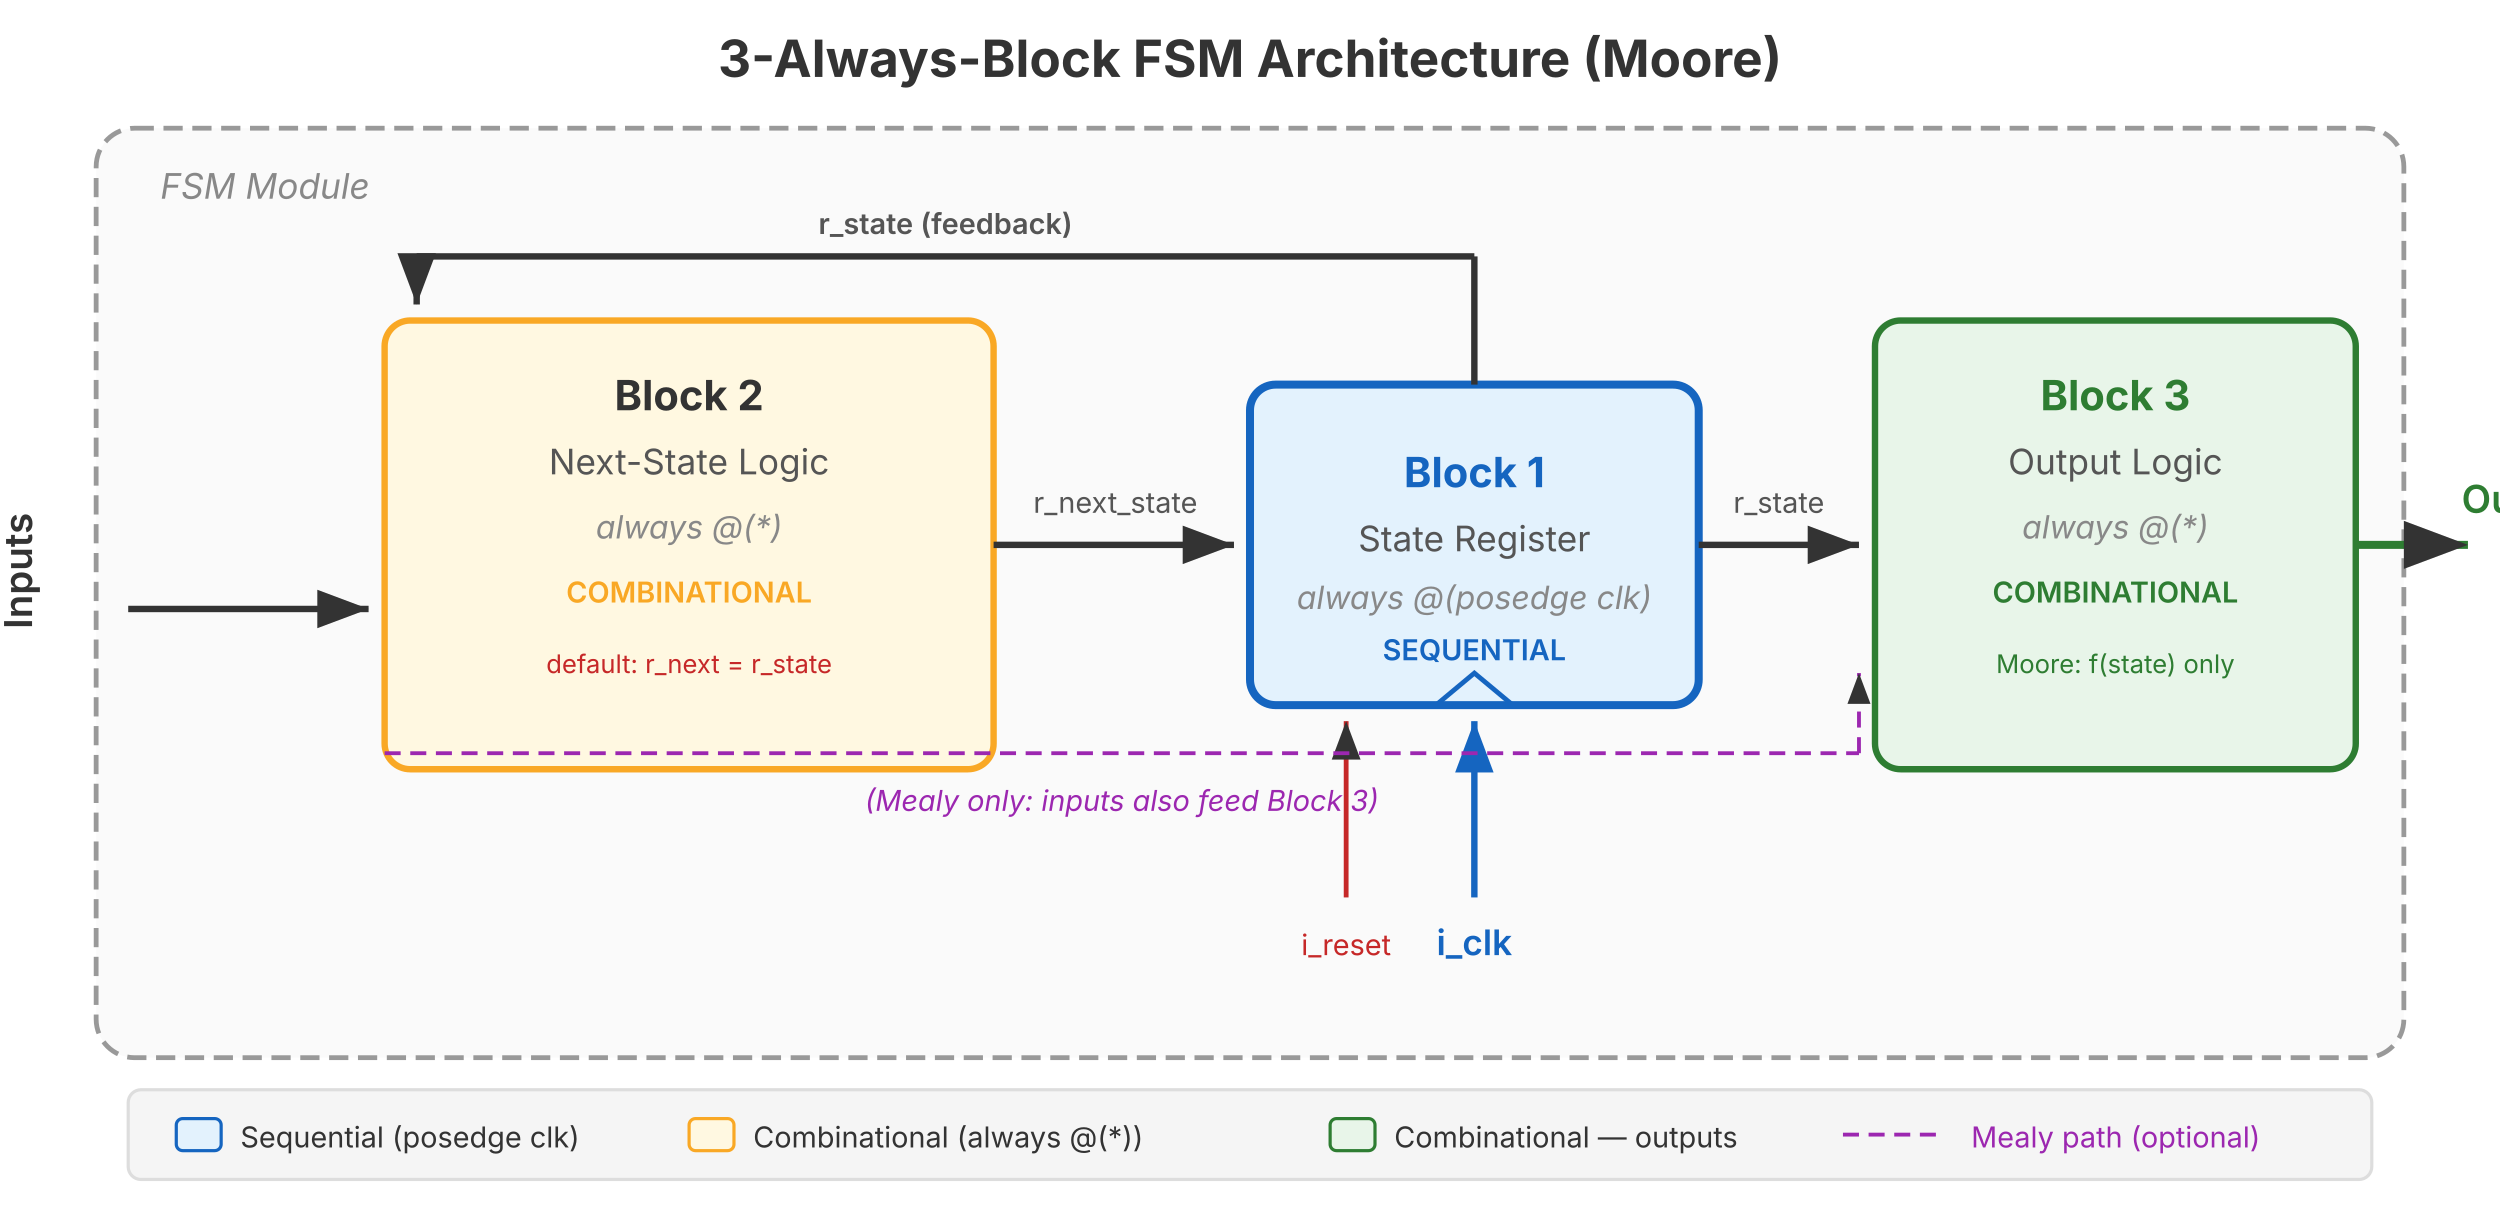
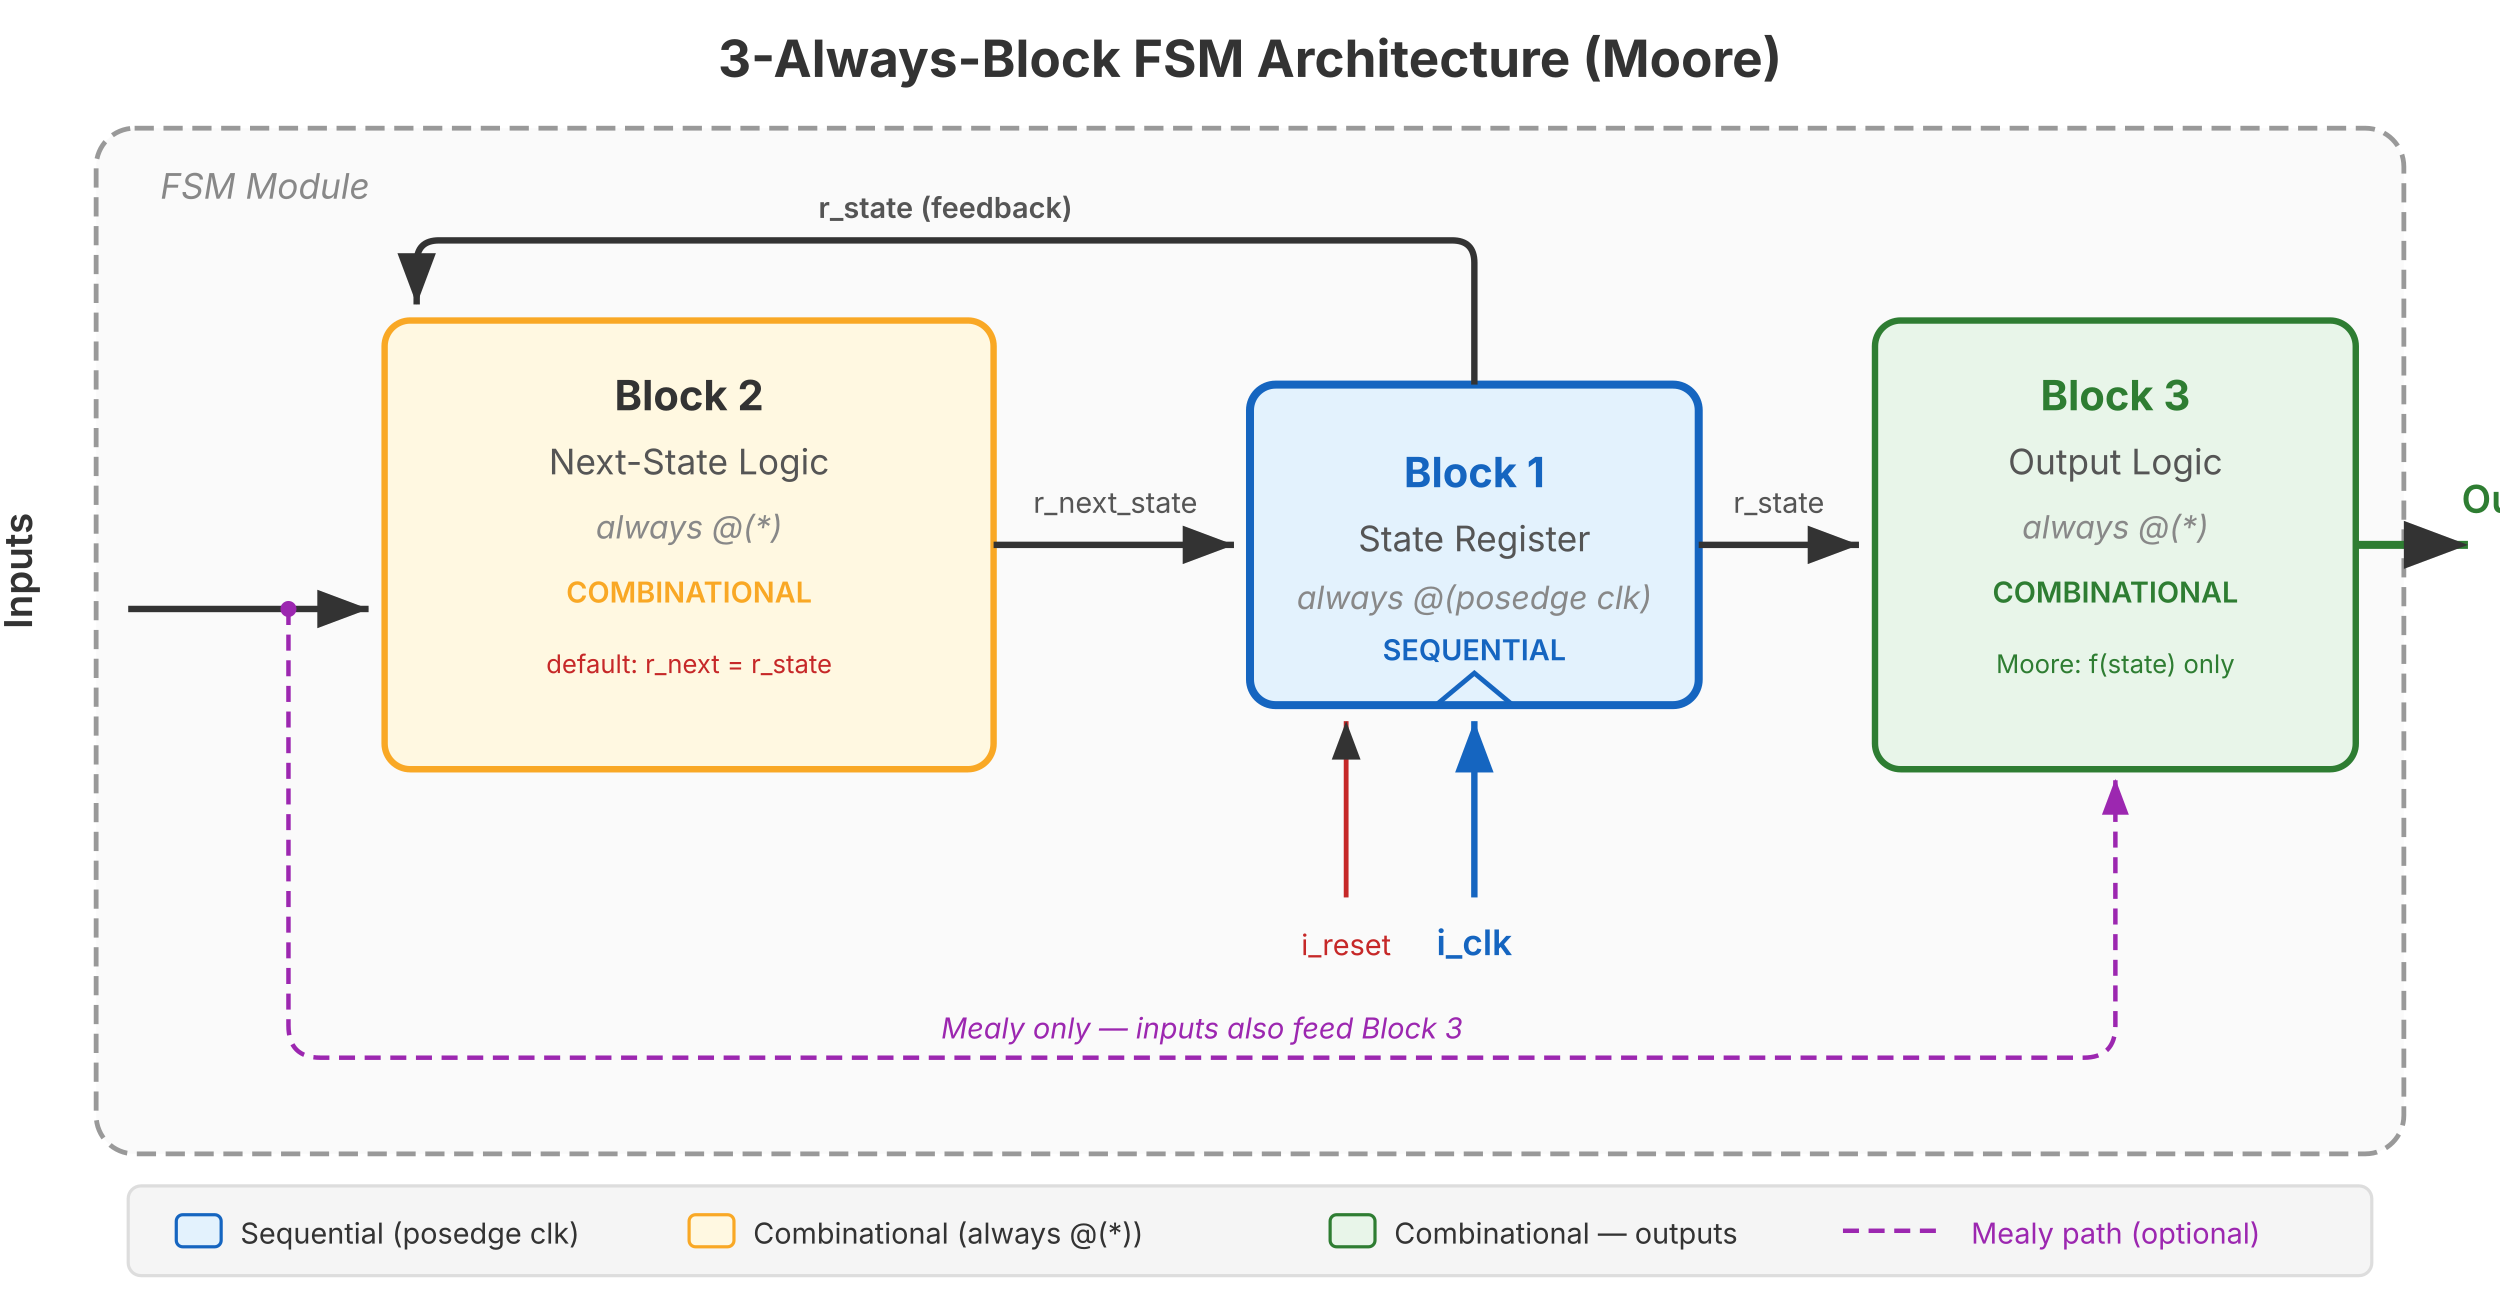
- <svg xmlns="http://www.w3.org/2000/svg" viewBox="0 0 780 380" font-family="Inter, sans-serif">
+ <svg xmlns="http://www.w3.org/2000/svg" viewBox="0 0 780 410" font-family="Inter, sans-serif">
  <defs>
    <marker id="arr" markerWidth="8" markerHeight="6" refX="8" refY="3" orient="auto">
      <path d="M0,0 L8,3 L0,6 Z" fill="#333" />
    </marker>
    <marker id="arr-b" markerWidth="8" markerHeight="6" refX="8" refY="3" orient="auto">
      <path d="M0,0 L8,3 L0,6 Z" fill="#1565C0" />
    </marker>
+     <marker id="arr-m" markerWidth="8" markerHeight="6" refX="8" refY="3" orient="auto">
+       <path d="M0,0 L8,3 L0,6 Z" fill="#9C27B0" />
+     </marker>
  </defs>
  <text x="390" y="24" text-anchor="middle" font-size="16" font-weight="700" fill="#333">3-Always-Block FSM Architecture (Moore)</text>
-   <rect x="30" y="40" width="720" height="290" rx="12" fill="#FAFAFA" stroke="#999" stroke-width="1.5" stroke-dasharray="6,3" />
+   <rect x="30" y="40" width="720" height="320" rx="12" fill="#FAFAFA" stroke="#999" stroke-width="1.5" stroke-dasharray="6,3" />
  <text x="50" y="62" font-size="11" fill="#888" font-style="italic">FSM Module</text>
  <text x="10" y="160" font-size="12" fill="#333" font-weight="600" text-anchor="end" transform="rotate(-90, 10, 160)">Inputs</text>
  <line x1="40" y1="190" x2="115" y2="190" stroke="#333" stroke-width="2" marker-end="url(#arr)" />
  <rect x="120" y="100" width="190" height="140" rx="8" fill="#FFF8E1" stroke="#F9A825" stroke-width="2" />
  <text x="215" y="128" text-anchor="middle" font-size="13" font-weight="700" fill="#333">Block 2</text>
  <text x="215" y="148" text-anchor="middle" font-size="11" fill="#555">Next-State Logic</text>
  <text x="215" y="168" text-anchor="middle" font-size="10" fill="#888" font-style="italic">always @(*)</text>
  <text x="215" y="188" text-anchor="middle" font-size="9" fill="#F9A825" font-weight="600">COMBINATIONAL</text>
  <text x="215" y="210" text-anchor="middle" font-size="8" fill="#C62828">default: r_next = r_state</text>
  <line x1="310" y1="170" x2="385" y2="170" stroke="#333" stroke-width="2" marker-end="url(#arr)" />
  <text x="348" y="160" text-anchor="middle" font-size="9" fill="#555">r_next_state</text>
  <rect x="390" y="120" width="140" height="100" rx="8" fill="#E3F2FD" stroke="#1565C0" stroke-width="2.5" />
  <text x="460" y="152" text-anchor="middle" font-size="13" font-weight="700" fill="#1565C0">Block 1</text>
  <text x="460" y="172" text-anchor="middle" font-size="11" fill="#555">State Register</text>
  <text x="460" y="190" text-anchor="middle" font-size="10" fill="#888" font-style="italic">always @(posedge clk)</text>
  <text x="460" y="206" text-anchor="middle" font-size="9" fill="#1565C0" font-weight="600">SEQUENTIAL</text>
  <line x1="460" y1="280" x2="460" y2="225" stroke="#1565C0" stroke-width="2" marker-end="url(#arr-b)" />
  <polygon points="448,220 460,210 472,220" fill="none" stroke="#1565C0" stroke-width="1.5" />
  <text x="460" y="298" text-anchor="middle" font-size="11" fill="#1565C0" font-weight="600">i_clk</text>
  <line x1="420" y1="280" x2="420" y2="225" stroke="#C62828" stroke-width="1.5" marker-end="url(#arr)" />
  <text x="420" y="298" text-anchor="middle" font-size="9" fill="#C62828">i_reset</text>
-   <line x1="460" y1="120" x2="460" y2="80" stroke="#333" stroke-width="2" />
-   <line x1="460" y1="80" x2="130" y2="80" stroke="#333" stroke-width="2" />
-   <line x1="130" y1="80" x2="130" y2="95" stroke="#333" stroke-width="2" marker-end="url(#arr)" />
-   <text x="295" y="73" text-anchor="middle" font-size="9" fill="#555" font-weight="600">r_state (feedback)</text>
+   <path d="M 460,120 L 460,82 Q 460,75 453,75 L 137,75 Q 130,75 130,82 L 130,95" fill="none" stroke="#333" stroke-width="2" marker-end="url(#arr)" />
+   <text x="295" y="68" text-anchor="middle" font-size="9" fill="#555" font-weight="600">r_state (feedback)</text>
  <line x1="530" y1="170" x2="580" y2="170" stroke="#333" stroke-width="2" marker-end="url(#arr)" />
  <text x="555" y="160" text-anchor="middle" font-size="9" fill="#555">r_state</text>
  <rect x="585" y="100" width="150" height="140" rx="8" fill="#E8F5E9" stroke="#2E7D32" stroke-width="2" />
  <text x="660" y="128" text-anchor="middle" font-size="13" font-weight="700" fill="#2E7D32">Block 3</text>
  <text x="660" y="148" text-anchor="middle" font-size="11" fill="#555">Output Logic</text>
  <text x="660" y="168" text-anchor="middle" font-size="10" fill="#888" font-style="italic">always @(*)</text>
  <text x="660" y="188" text-anchor="middle" font-size="9" fill="#2E7D32" font-weight="600">COMBINATIONAL</text>
  <text x="660" y="210" text-anchor="middle" font-size="8" fill="#2E7D32">Moore: f(state) only</text>
  <line x1="735" y1="170" x2="770" y2="170" stroke="#2E7D32" stroke-width="2.5" marker-end="url(#arr)" />
  <text x="768" y="160" font-size="12" fill="#2E7D32" font-weight="600">Outputs</text>
-   <line x1="120" y1="235" x2="580" y2="235" stroke="#9C27B0" stroke-width="1.2" stroke-dasharray="5,3" />
-   <line x1="580" y1="235" x2="580" y2="210" stroke="#9C27B0" stroke-width="1.2" stroke-dasharray="5,3" marker-end="url(#arr)" />
-   <text x="350" y="253" text-anchor="middle" font-size="9" fill="#9C27B0" font-style="italic">(Mealy only: inputs also feed Block 3)</text>
-   <rect x="40" y="340" width="700" height="28" rx="4" fill="#F5F5F5" stroke="#DDD" stroke-width="1" />
-   <rect x="55" y="349" width="14" height="10" rx="2" fill="#E3F2FD" stroke="#1565C0" stroke-width="1" />
-   <text x="75" y="358" font-size="9" fill="#333">Sequential (posedge clk)</text>
-   <rect x="215" y="349" width="14" height="10" rx="2" fill="#FFF8E1" stroke="#F9A825" stroke-width="1" />
-   <text x="235" y="358" font-size="9" fill="#333">Combinational (always @(*))</text>
-   <rect x="415" y="349" width="14" height="10" rx="2" fill="#E8F5E9" stroke="#2E7D32" stroke-width="1" />
-   <text x="435" y="358" font-size="9" fill="#333">Combinational — outputs</text>
-   <line x1="575" y1="354" x2="605" y2="354" stroke="#9C27B0" stroke-width="1.2" stroke-dasharray="5,3" />
-   <text x="615" y="358" font-size="9" fill="#9C27B0">Mealy path (optional)</text>
+   <circle cx="90" cy="190" r="2.5" fill="#9C27B0" />
+   <path d="M 90,190 L 90,320 Q 90,330 100,330 L 650,330 Q 660,330 660,320 L 660,243" fill="none" stroke="#9C27B0" stroke-width="1.4" stroke-dasharray="5,3" marker-end="url(#arr-m)" />
+   <text x="375" y="324" text-anchor="middle" font-size="9" fill="#9C27B0" font-style="italic">Mealy only — inputs also feed Block 3</text>
+   <rect x="40" y="370" width="700" height="28" rx="4" fill="#F5F5F5" stroke="#DDD" stroke-width="1" />
+   <rect x="55" y="379" width="14" height="10" rx="2" fill="#E3F2FD" stroke="#1565C0" stroke-width="1" />
+   <text x="75" y="388" font-size="9" fill="#333">Sequential (posedge clk)</text>
+   <rect x="215" y="379" width="14" height="10" rx="2" fill="#FFF8E1" stroke="#F9A825" stroke-width="1" />
+   <text x="235" y="388" font-size="9" fill="#333">Combinational (always @(*))</text>
+   <rect x="415" y="379" width="14" height="10" rx="2" fill="#E8F5E9" stroke="#2E7D32" stroke-width="1" />
+   <text x="435" y="388" font-size="9" fill="#333">Combinational — outputs</text>
+   <line x1="575" y1="384" x2="605" y2="384" stroke="#9C27B0" stroke-width="1.4" stroke-dasharray="5,3" />
+   <text x="615" y="388" font-size="9" fill="#9C27B0">Mealy path (optional)</text>
</svg>
